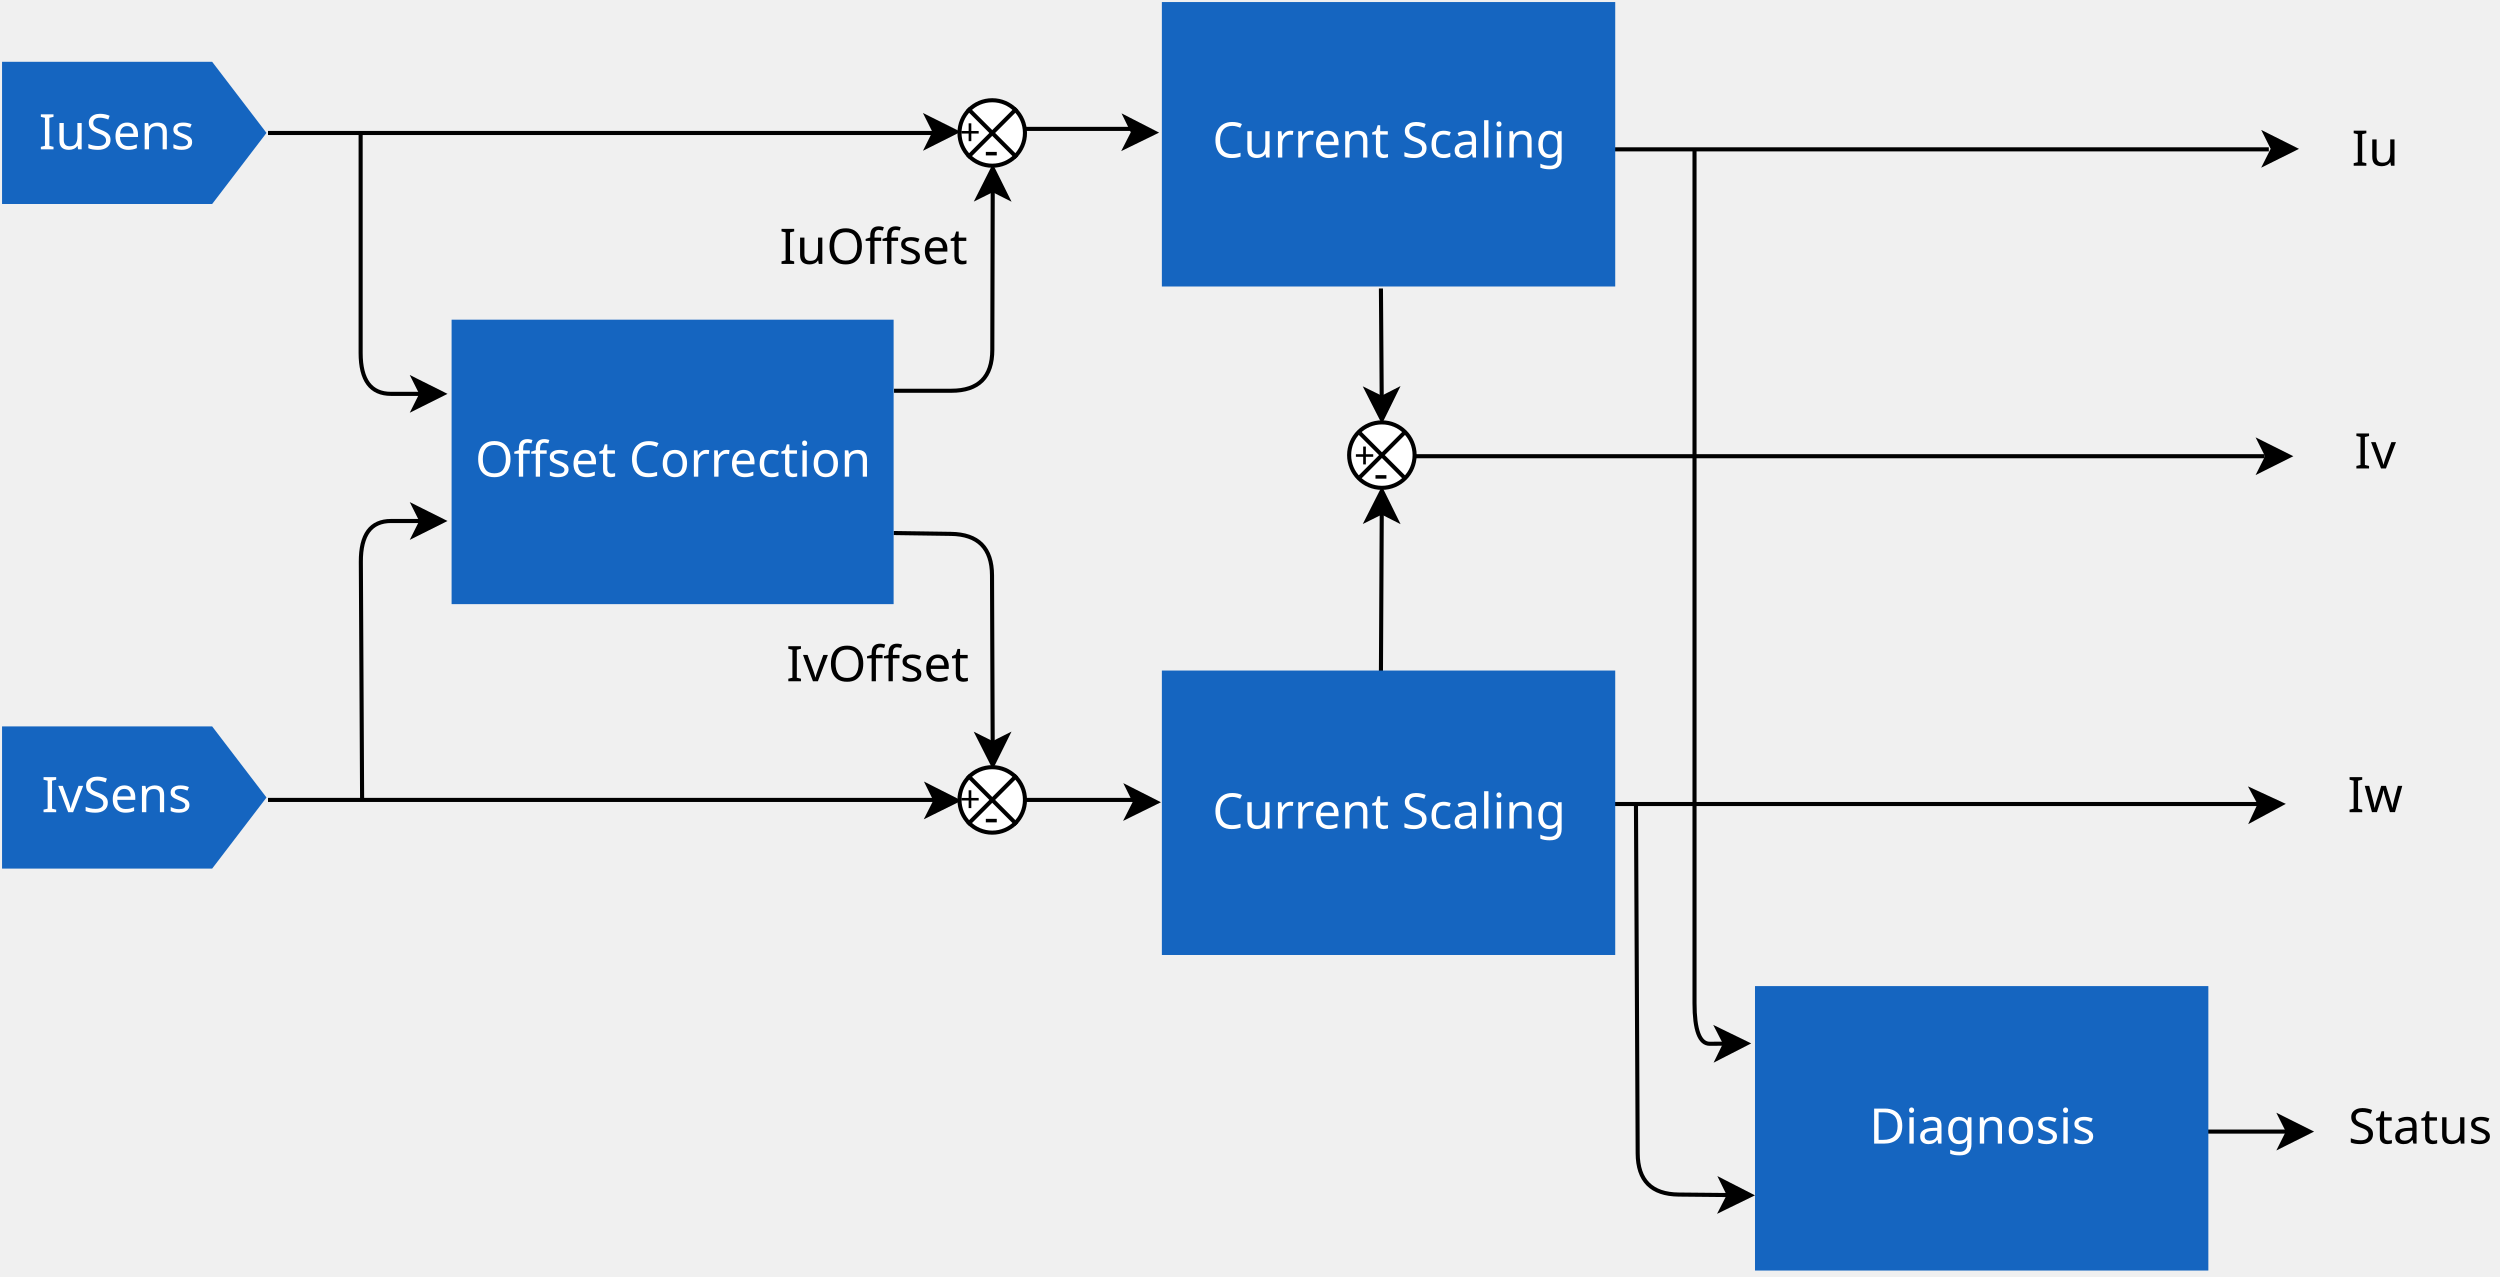
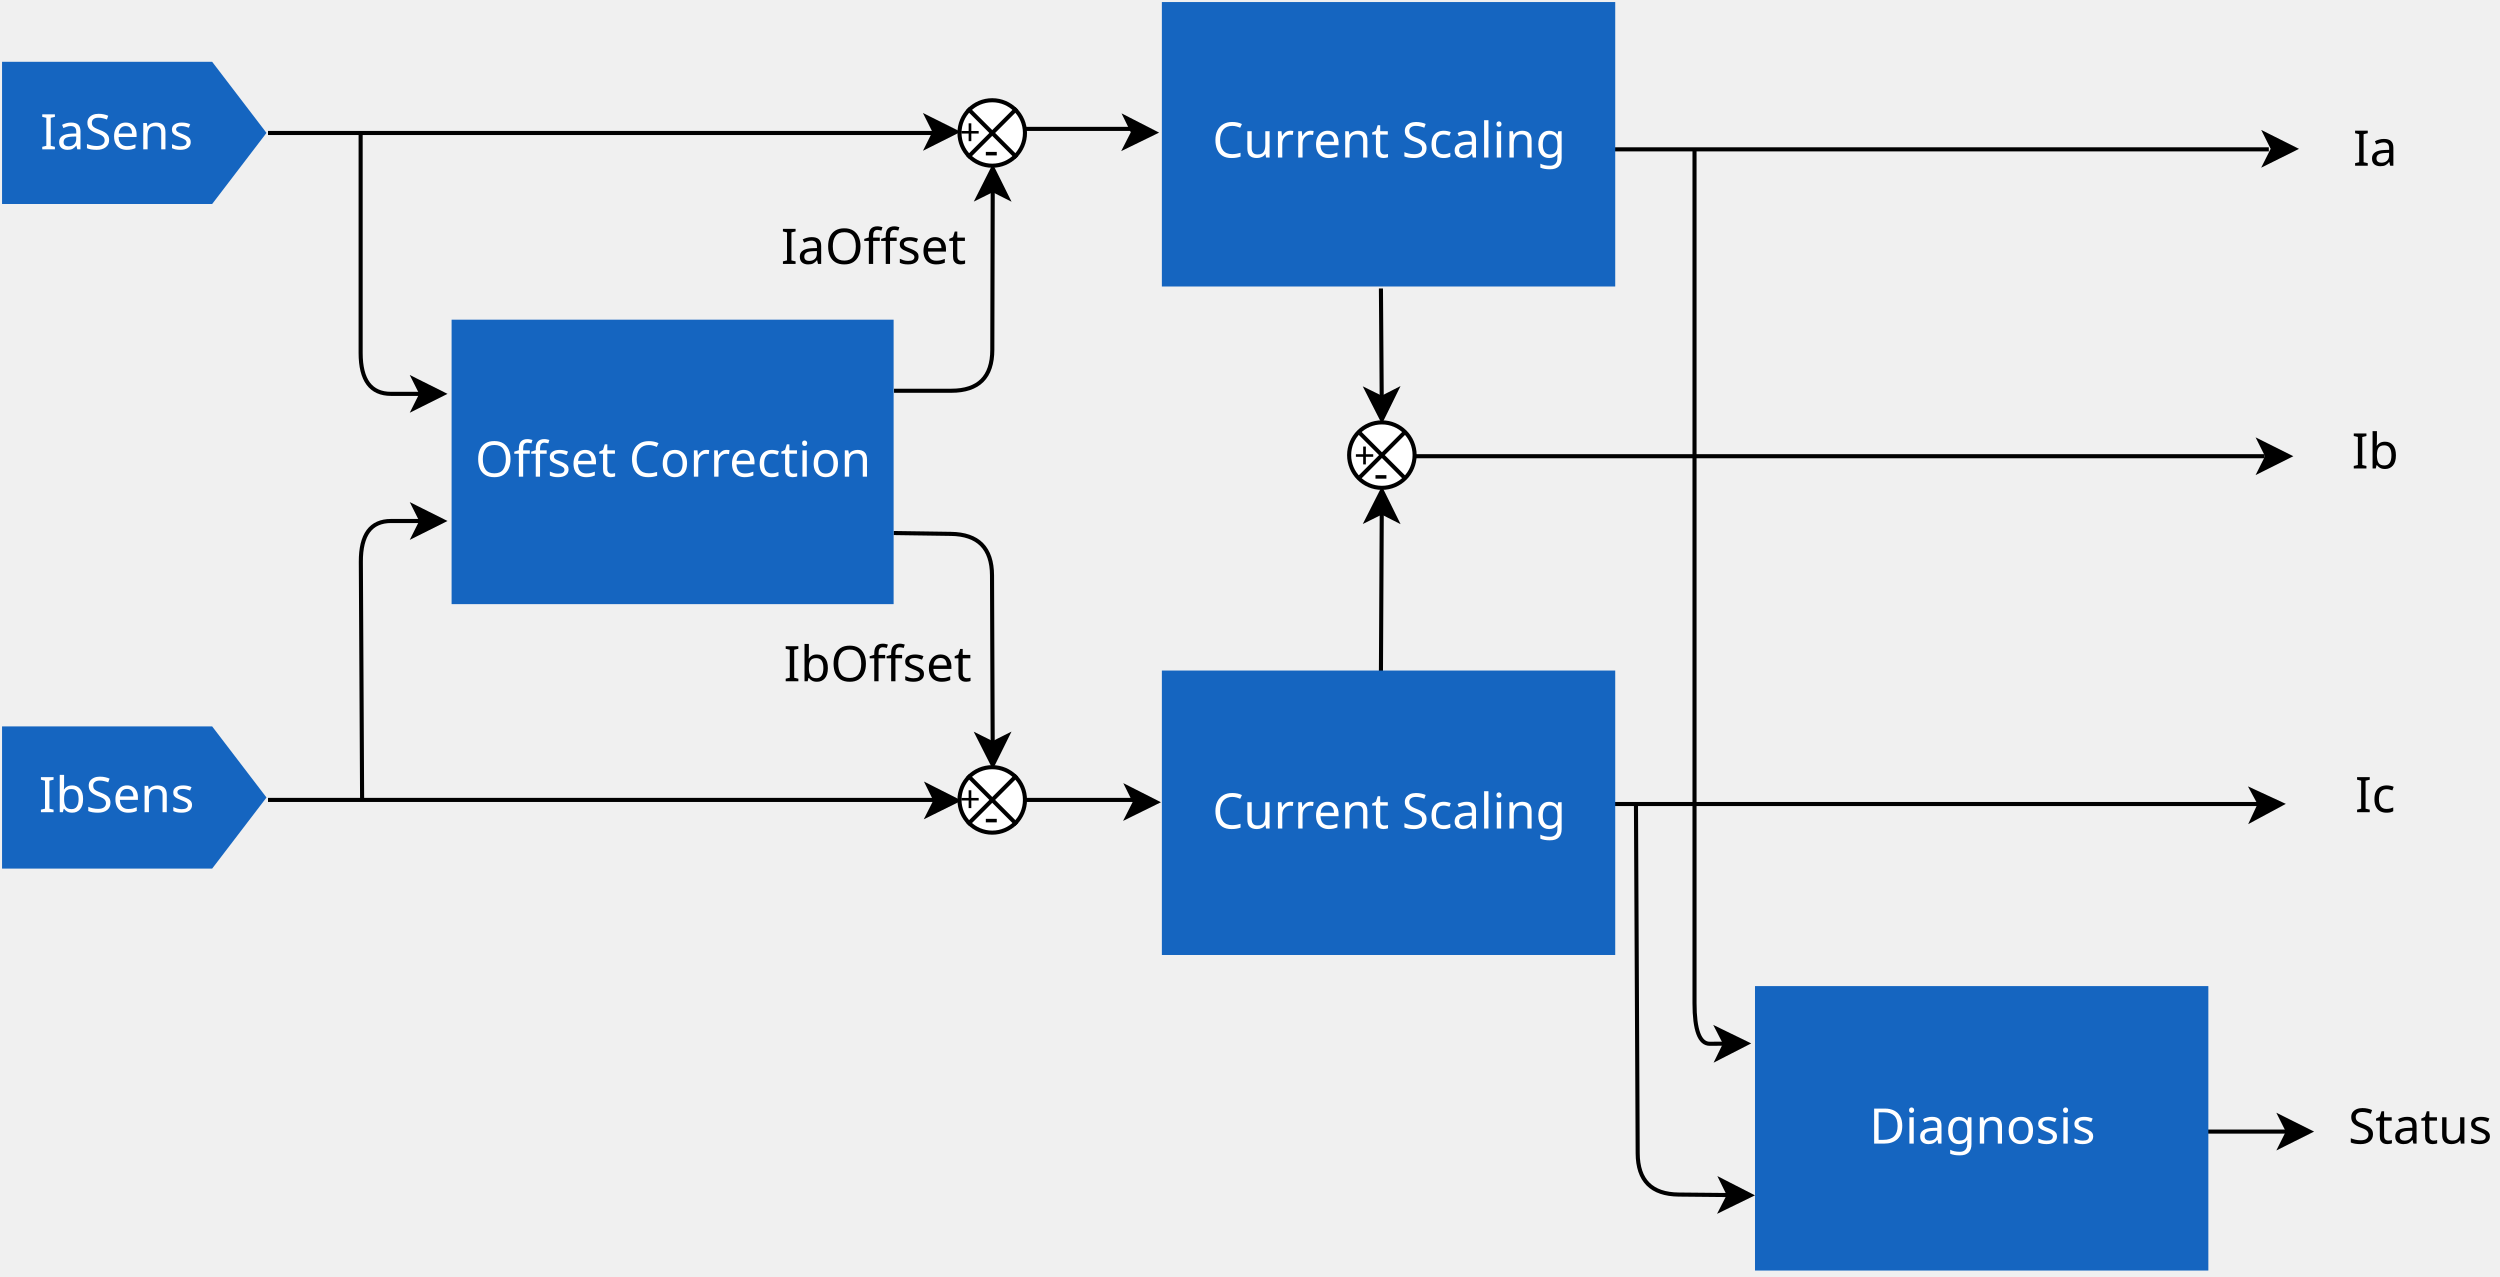
<svg xmlns="http://www.w3.org/2000/svg" width="611" height="312" viewBox="-0.5 -0.5 611 312">
  <defs>
    <style>
      .boxColor { fill:#1565C0 }
      .boxTextColor { fill:White }
      .boxLineColor { stroke:White; }
    </style>
  </defs>
  <g>
    <g id="background" pointer-events="none">
      <path d="M 65 195 h 163" fill="none" stroke="#000000" stroke-miterlimit="10" pointer-events="stroke" />
      <path d="M 233.4 195.16 L 226.39 198.63 L 228.15 195.14 L 226.42 191.63 Z" fill="#000000" stroke="#000000" stroke-miterlimit="10" pointer-events="all" />
      <path d="M 250 195 h 27" fill="none" stroke="#000000" stroke-miterlimit="10" pointer-events="stroke" />
      <path d="M 282.12 195.56 L 275.1 199.02 L 276.87 195.53 L 275.14 192.02 Z" fill="#000000" stroke="#000000" stroke-miterlimit="10" pointer-events="all" />
      <path d="M 65 32 h 163" fill="none" stroke="#000000" stroke-miterlimit="10" pointer-events="stroke" />
      <path d="M 233.18 31.72 L 226.19 35.23 L 227.93 31.73 L 226.18 28.23 Z" fill="#000000" stroke="#000000" stroke-miterlimit="10" pointer-events="all" />
      <path d="M 250 31 h 26" fill="none" stroke="#000000" stroke-miterlimit="10" pointer-events="stroke" />
      <path d="M 281.67 31.9 L 274.64 35.33 L 276.42 31.85 L 274.71 28.33 Z" fill="#000000" stroke="#000000" stroke-miterlimit="10" pointer-events="all" />
      <path d="M 87.64 32.03 L 87.64 85.76 Q 87.64 95.76 95.07 95.76 L 102.51 95.76" fill="none" stroke="#000000" stroke-miterlimit="10" pointer-events="stroke" />
      <path d="M 107.76 95.76 L 100.76 99.26 L 102.51 95.76 L 100.76 92.26 Z" fill="#000000" stroke="#000000" stroke-miterlimit="10" pointer-events="all" />
      <path d="M 88 195 L 87.69 136.83 Q 87.64 126.83 95.07 126.83 L 102.51 126.83" fill="none" stroke="#000000" stroke-miterlimit="10" pointer-events="stroke" />
      <path d="M 107.76 126.83 L 100.76 130.33 L 102.51 126.83 L 100.76 123.33 Z" fill="#000000" stroke="#000000" stroke-miterlimit="10" pointer-events="all" />
      <path d="M 218 95 L 232 95 Q 242 95 242.02 85 L 242.12 45.92" fill="none" stroke="#000000" stroke-miterlimit="10" pointer-events="stroke" />
      <path d="M 242.13 40.67 L 245.61 47.68 L 242.12 45.92 L 238.61 47.66 Z" fill="#000000" stroke="#000000" stroke-miterlimit="10" pointer-events="all" />
      <path d="M 217.9 129.77 L 231.91 129.98 Q 241.91 130.12 241.95 140.12 L 242.11 181.18" fill="none" stroke="#000000" stroke-miterlimit="10" pointer-events="stroke" />
      <path d="M 242.13 186.43 L 238.6 179.44 L 242.11 181.18 L 245.6 179.42 Z" fill="#000000" stroke="#000000" stroke-miterlimit="10" pointer-events="all" />
      <path d="M 337 164 L 337.2 124.71" fill="none" stroke="#000000" stroke-miterlimit="10" />
      <path d="M 337.23 119.46 L 340.69 126.48 L 337.2 124.71 L 333.69 126.45 Z" fill="#000000" stroke="#000000" stroke-miterlimit="10" />
      <path d="M 337 70 L 337.19 96.76" fill="none" stroke="#000000" stroke-miterlimit="10" />
      <path d="M 337.23 102.01 L 333.68 95.03 L 337.19 96.76 L 340.68 94.98 Z" fill="#000000" stroke="#000000" stroke-miterlimit="10" />
      <path d="M 394 196 h 158" fill="none" stroke="#000000" stroke-miterlimit="10" />
      <path d="M 557.04 196 L 550.04 199.77 L 551.79 196 L 550.05 192.77 Z" fill="#000000" stroke="#000000" stroke-miterlimit="10" />
      <path d="M 394 36 h 160" fill="none" stroke="#000000" stroke-miterlimit="10" />
      <path d="M 560.26 35.88 L 553.25 39.37 L 555.01 35.87 L 553.26 32.37 Z" fill="#000000" stroke="#000000" stroke-miterlimit="10" />
      <path d="M 345 111 h 208" fill="none" stroke="#000000" stroke-miterlimit="10" />
      <path d="M 558.88 111 L 551.88 114.5 L 553.63 111 L 551.88 107.5 Z" fill="#000000" stroke="#000000" stroke-miterlimit="10" />
      <path d="M 413.64 35.89 L 413.64 244.64 Q 413.64 254.64 417.39 254.6 L 421.13 254.57" fill="none" stroke="#000000" stroke-miterlimit="10" />
      <path d="M 426.38 254.52 L 419.41 258.09 L 421.13 254.57 L 419.34 251.09 Z" fill="#000000" stroke="#000000" stroke-miterlimit="10" />
      <path d="M 399.33 196.12 L 399.75 281.36 Q 399.79 291.36 409.79 291.45 L 422.05 291.57" fill="none" stroke="#000000" stroke-miterlimit="10" />
      <path d="M 427.3 291.63 L 420.27 295.06 L 422.05 291.57 L 420.33 288.06 Z" fill="#000000" stroke="#000000" stroke-miterlimit="10" />
      <path d="M 518.9 276.06 L 558.7 276.06" fill="none" stroke="#000000" stroke-miterlimit="10" />
      <path d="M 563.95 276.06 L 556.95 279.56 L 558.7 276.06 L 556.95 272.56 Z" fill="#000000" stroke="#000000" stroke-miterlimit="10" />
-       <g id="text-iuoffset">
-         <text x="213" y="64" fill="#000000" font-family="Verdana" font-size="12px" text-anchor="middle">IuOffset</text>
+       <g id="text-Iaoffset">
+         <text x="213" y="64" fill="#000000" font-family="Verdana" font-size="12px" text-anchor="middle">IaOffset</text>
      </g>
-       <g id="text-ivoffset">
-         <text x="214" y="166" fill="#000000" font-family="Verdana" font-size="12px" text-anchor="middle">IvOffset</text>
+       <g id="text-Iboffset">
+         <text x="214" y="166" fill="#000000" font-family="Verdana" font-size="12px" text-anchor="middle">IbOffset</text>
      </g>
-       <g id="text-iu">
-         <text x="580" y="40" fill="#000000" font-family="Verdana" font-size="12px" text-anchor="middle">Iu</text>
+       <g id="text-Ia">
+         <text x="580" y="40" fill="#000000" font-family="Verdana" font-size="12px" text-anchor="middle">Ia</text>
      </g>
-       <g id="text-iv">
-         <text x="580" y="114" fill="#000000" font-family="Verdana" font-size="12px" text-anchor="middle">Iv</text>
+       <g id="text-Ib">
+         <text x="580" y="114" fill="#000000" font-family="Verdana" font-size="12px" text-anchor="middle">Ib</text>
      </g>
-       <g id="text-iw">
-         <text x="580" y="198" fill="#000000" font-family="Verdana" font-size="12px" text-anchor="middle">Iw</text>
+       <g id="text-Ic">
+         <text x="580" y="198" fill="#000000" font-family="Verdana" font-size="12px" text-anchor="middle">Ic</text>
      </g>
      <g id="text-status">
        <text x="591" y="279" fill="#000000" font-family="Verdana" font-size="12px" text-anchor="middle">Status</text>
      </g>
      <g id="symbol-1">
        <ellipse cx="337.23" cy="110.73" rx="8" ry="8" fill="#ffffff" stroke="#000000" pointer-events="none" />
        <path d="M 331.85 116.12 L 342.62 105.35" fill="none" stroke="#000000" stroke-miterlimit="10" />
        <path d="M 331.85 105.35 L 342.62 116.12" fill="none" stroke="#000000" stroke-miterlimit="10" />
        <text x="333" y="114" fill="#000000" font-family="Verdana" font-size="9px" text-anchor="middle">+</text>
        <text x="337" y="119" fill="#000000" font-family="Verdana" font-size="11px" text-anchor="middle">-</text>
      </g>
      <g id="symbol-2">
        <ellipse cx="242" cy="195" rx="8" ry="8" fill="#ffffff" stroke="#000000" />
        <path d="M 236 201 L 248 189" fill="none" stroke="#000000" stroke-miterlimit="10" />
        <path d="M 236 189 L 248 201" fill="none" stroke="#000000" stroke-miterlimit="10" />
        <text x="234" y="198" fill="#000000" font-family="Verdana" font-size="9px">+</text>
        <text x="240" y="203" fill="#000000" font-family="Verdana" font-size="11px">-</text>
      </g>
      <g id="symbol-3">
        <ellipse cx="242" cy="32" rx="8" ry="8" fill="#ffffff" stroke="#000000" />
        <path d="M 236 38 L 248 26" fill="none" stroke="#000000" stroke-miterlimit="10" />
        <path d="M 236 26 L 248 38" fill="none" stroke="#000000" stroke-miterlimit="10" />
        <text x="234" y="35" fill="#000000" font-family="Verdana" font-size="9px">+</text>
        <text x="240" y="40" fill="#000000" font-family="Verdana" font-size="11px">-</text>
      </g>
    </g>
    <g id="boxes" pointer-events="all">
-       <g id="box-iusens">
+       <g id="box-Iasens">
        <path d="M 14.94 -0.34 L 49.7 -0.34 L 49.7 51.01 L 32.32 64.29 L 14.94 51.01 Z" class="boxColor" stroke-miterlimit="10" transform="rotate(270,32.32,31.98)" />
-         <text x="28" y="36" class="boxTextColor" font-family="Verdana" font-size="12px" text-anchor="middle">IuSens</text>
+         <text x="28" y="36" class="boxTextColor" font-family="Verdana" font-size="12px" text-anchor="middle">IaSens</text>
      </g>
-       <g id="box-ivsens">
+       <g id="box-Ibsens">
        <path d="M 14.94 162.09 L 49.7 162.09 L 49.7 213.44 L 32.32 226.72 L 14.94 213.44 Z" class="boxColor" stroke-miterlimit="10" transform="rotate(270,32.32,194.41)" />
-         <text x="28" y="198" class="boxTextColor" font-family="Verdana" font-size="12px" text-anchor="middle">IvSens</text>
+         <text x="28" y="198" class="boxTextColor" font-family="Verdana" font-size="12px" text-anchor="middle">IbSens</text>
      </g>
      <g id="box-diagnosis" pointer-events="all">
        <rect x="428.42" y="240.5" width="110.8" height="69.52" class="boxColor" />
        <text x="484" y="279" class="boxTextColor" font-family="Verdana" font-size="12px" text-anchor="middle">Diagnosis</text>
      </g>
      <g id="box-current-scaling-top" pointer-events="all">
        <rect x="283.46" y="163.38" width="110.8" height="69.52" class="boxColor" />
        <text x="339" y="202" class="boxTextColor" font-family="Verdana" font-size="12px" text-anchor="middle">Current Scaling</text>
      </g>
      <g id="box-offset-correction">
        <rect x="109.87" y="77.63" width="108.03" height="69.52" class="boxColor" stroke-width="1" />
        <text x="164" y="116" class="boxTextColor" font-family="Verdana" font-size="12px" text-anchor="middle">Offset Correction</text>
      </g>
      <g id="box-current-scaling-bottom">
        <rect x="283.46" y="0" width="110.8" height="69.52" class="boxColor" />
        <text x="339" y="38" class="boxTextColor" font-family="Verdana" font-size="12px" text-anchor="middle">Current Scaling</text>
      </g>
    </g>
    <g id="tooltip" visibility="hidden">
      <rect width="80" height="24" fill="#FFFDD0" rx="2" ry="2" stroke="black" stroke-width="0.3" />
      <text x="4" y="15" font-size="10" font-weight="bold" fill="black" lengthAdjust="spacingAndGlyphs" font-family="Arial">t</text>
    </g>
  </g>
</svg>
